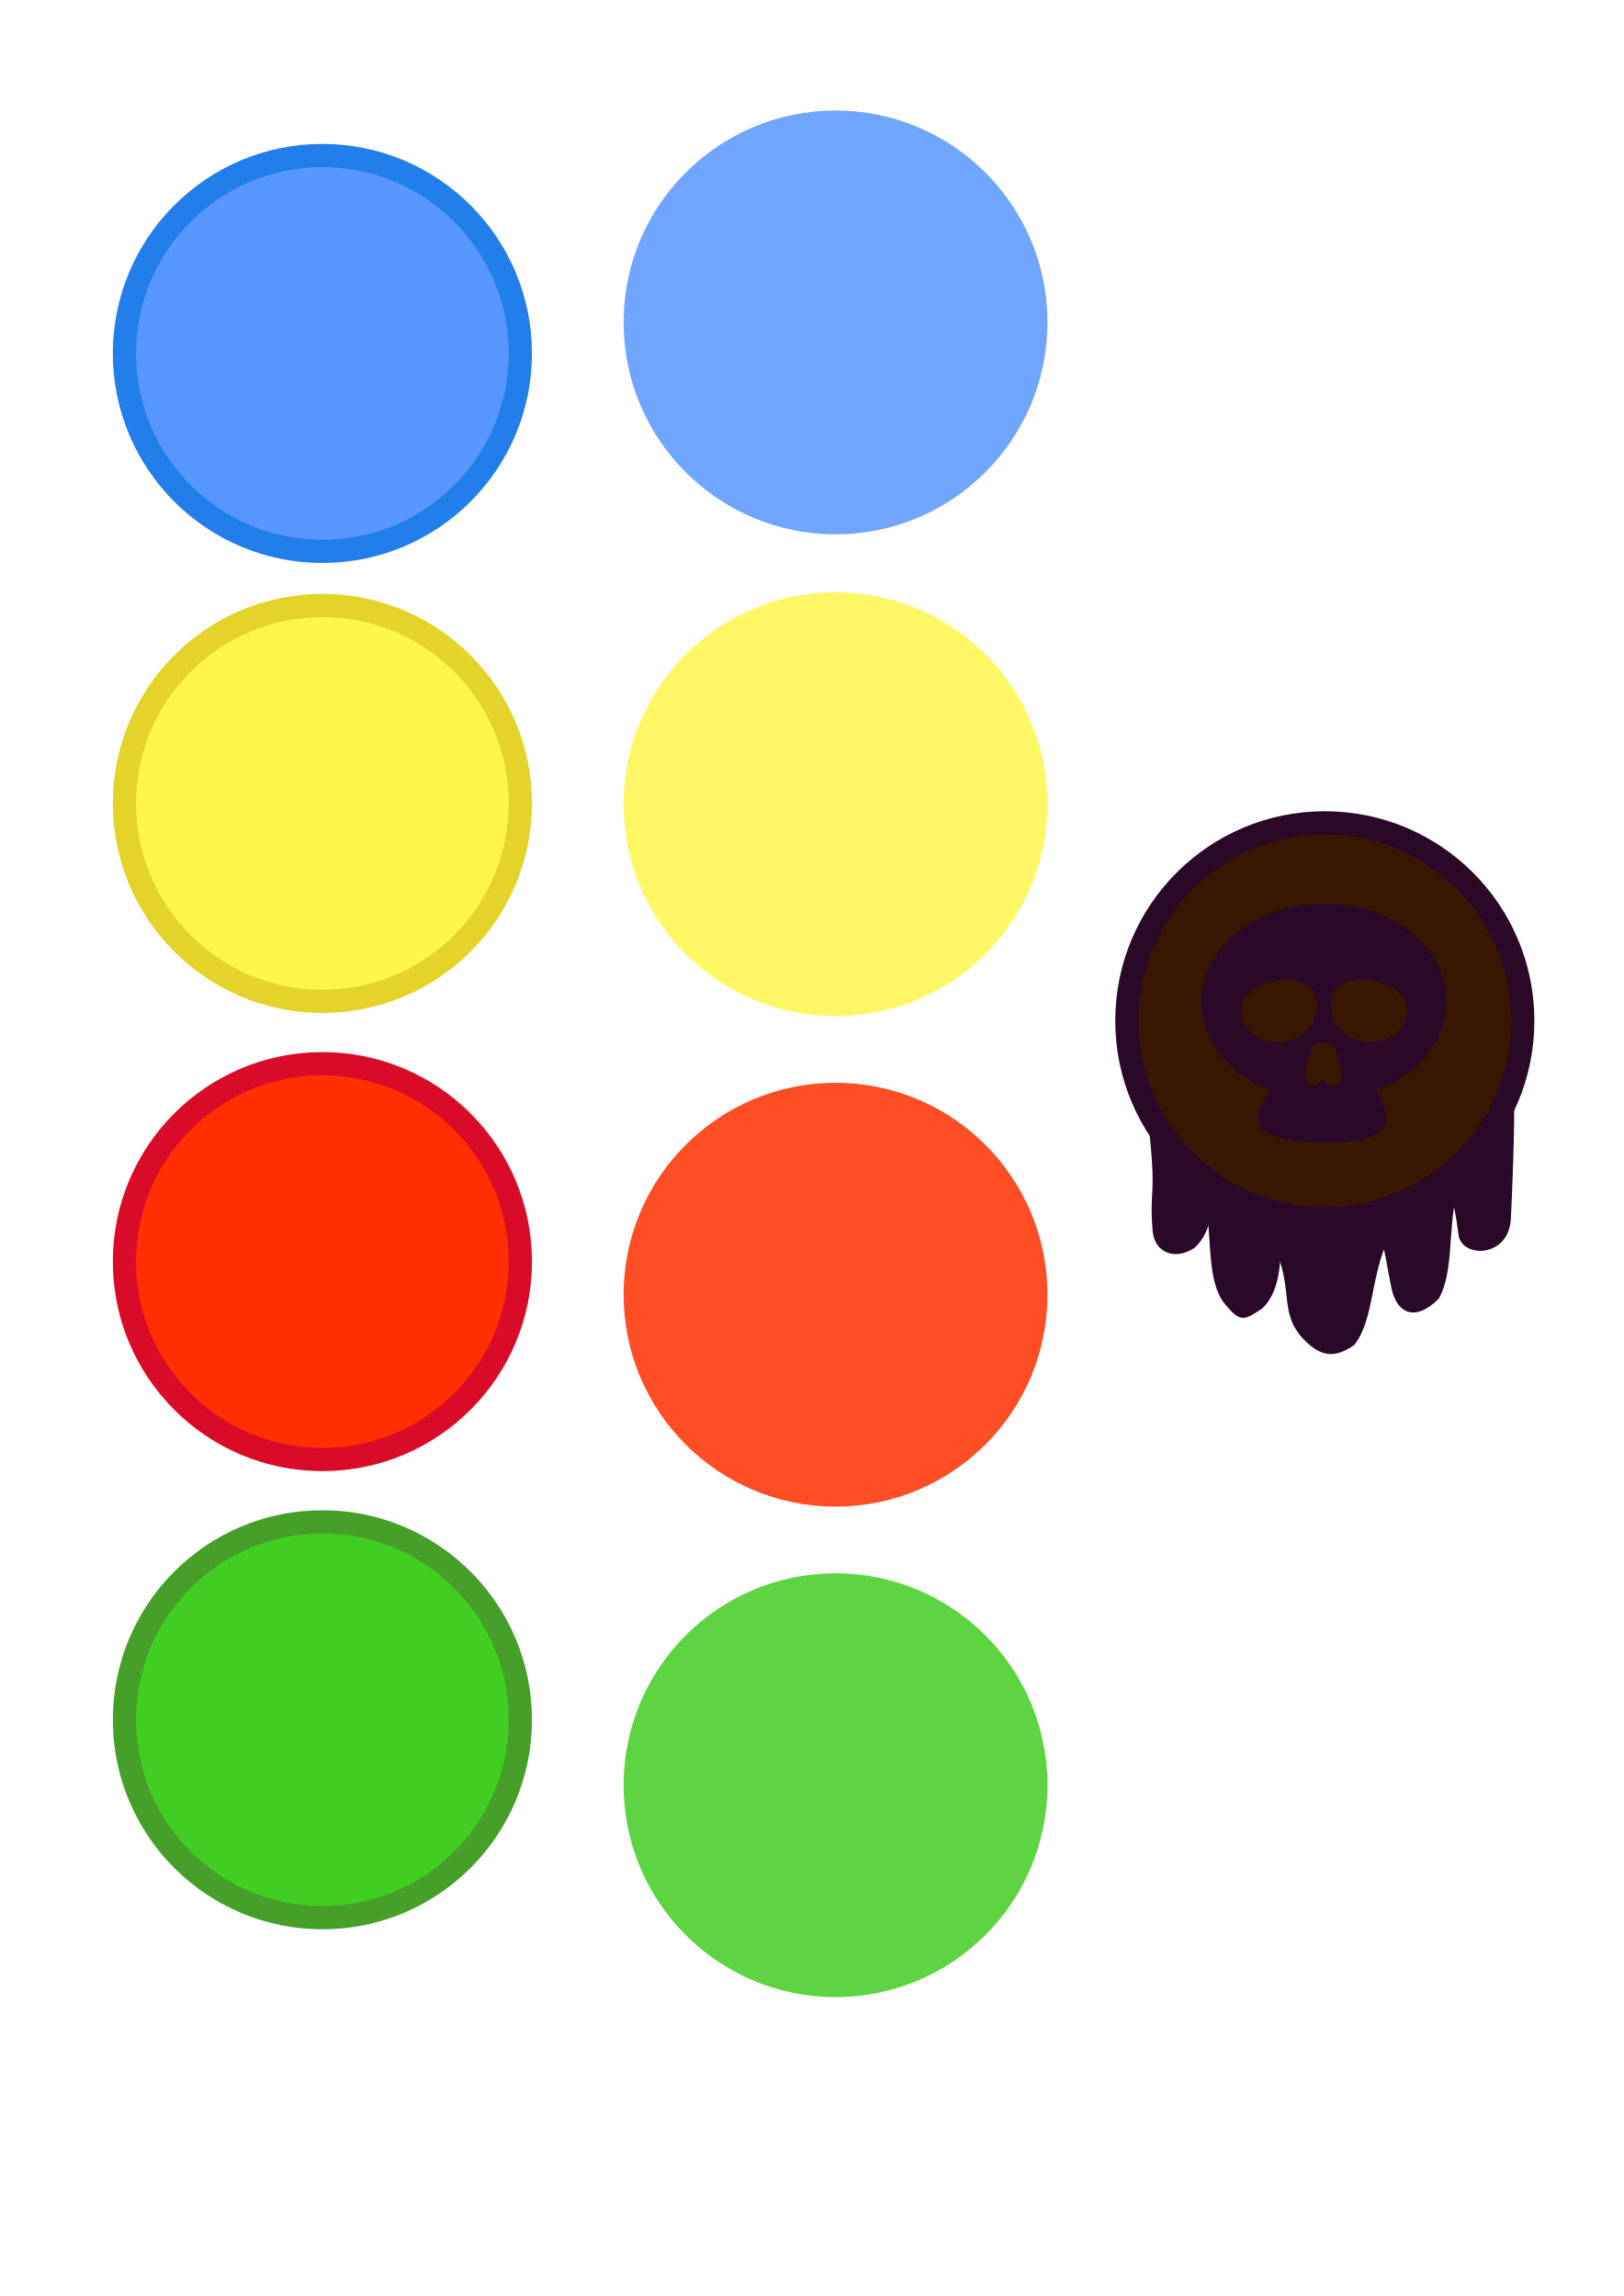
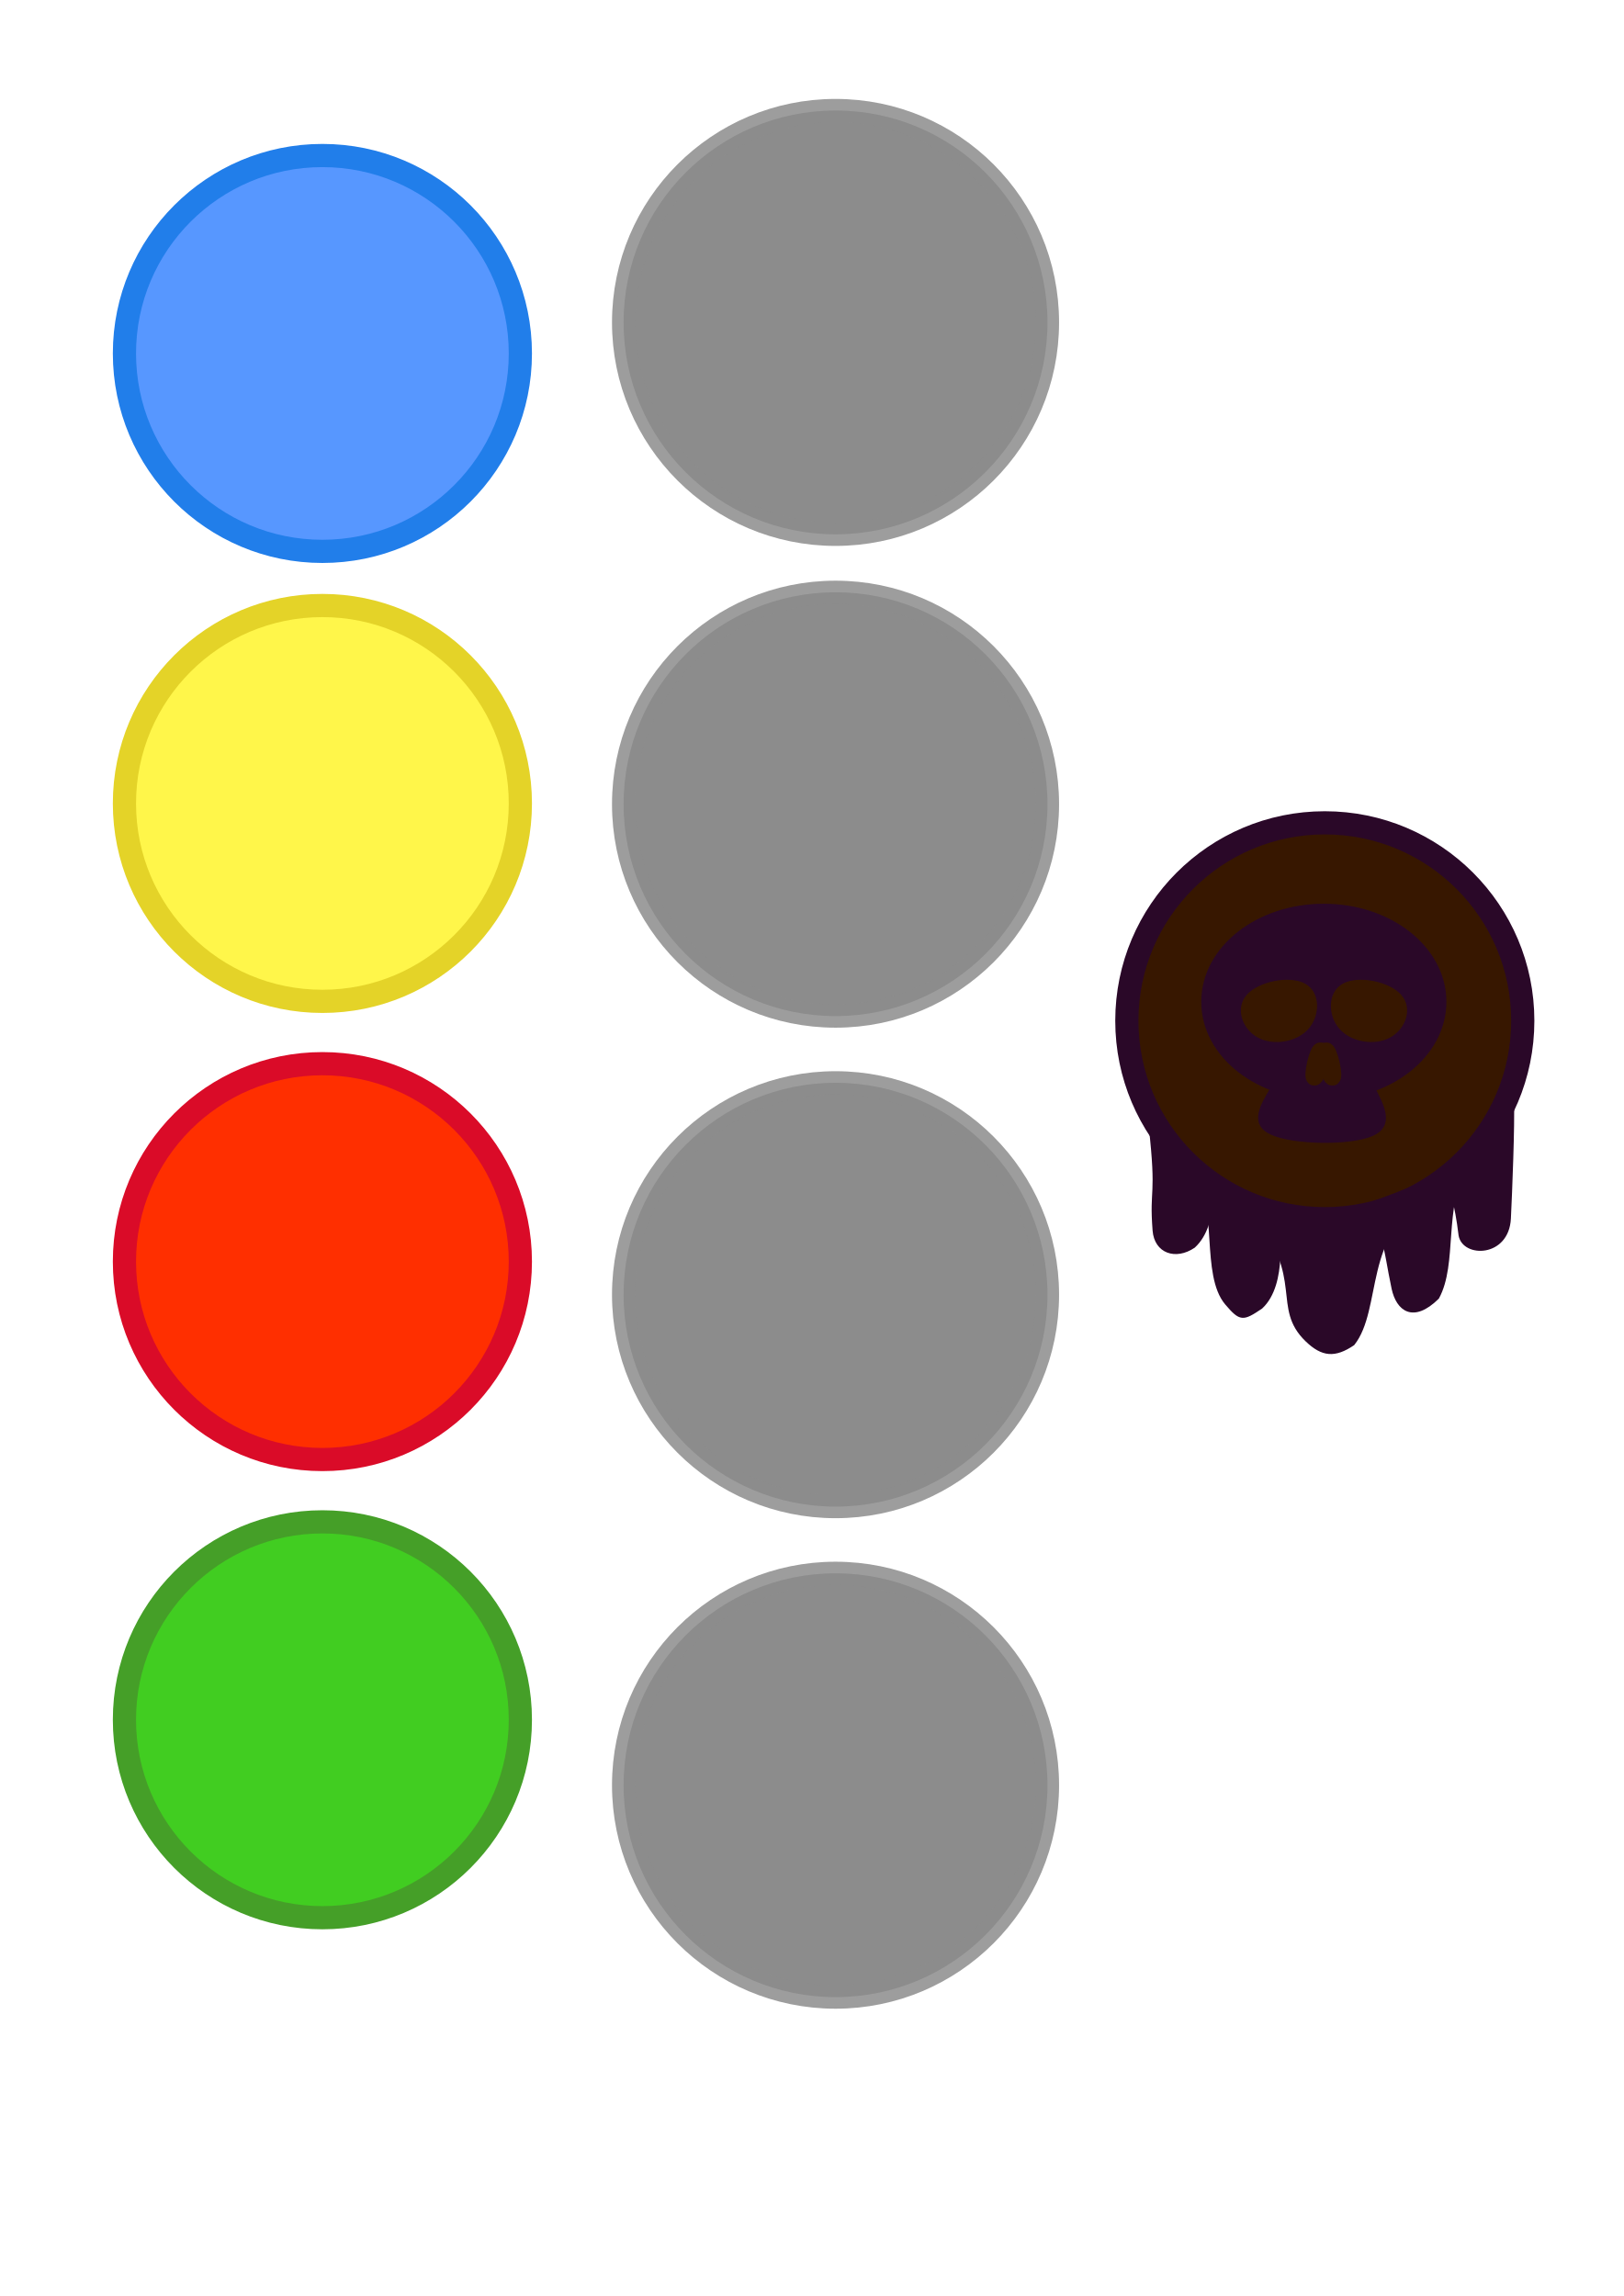
<svg xmlns="http://www.w3.org/2000/svg" width="210mm" height="297mm" viewBox="0 0 210 297" version="1.1" id="svg5">
  <defs id="defs2">
    </defs>
  <g id="layer1">
    <circle style="fill:#5797ff;fill-rule:evenodd;stroke-width:3;fill-opacity:1;stroke:#217eea;stroke-opacity:1;stroke-miterlimit:4;stroke-dasharray:none" id="path31" cx="41.697" cy="45.72" r="25.603" />
    <circle style="fill:#fff64a;fill-rule:evenodd;stroke-width:3;stroke:#e4d328;stroke-opacity:1;fill-opacity:1;stroke-miterlimit:4;stroke-dasharray:none" id="circle113" cx="41.697" cy="103.929" r="25.603" />
    <circle style="fill:#ff2f00;fill-rule:evenodd;stroke-width:3;stroke:#da0b28;stroke-opacity:1;stroke-miterlimit:4;stroke-dasharray:none;fill-opacity:1" id="circle115" cx="41.697" cy="163.195" r="25.603" />
    <circle style="fill:#41cd21;fill-rule:evenodd;stroke-width:3;fill-opacity:1;stroke:#459f28;stroke-opacity:1;stroke-miterlimit:4;stroke-dasharray:none" id="circle117" cx="41.697" cy="222.462" r="25.603" />
-     <circle style="fill:#5797ff;fill-rule:evenodd;stroke-width:0.283;fill-opacity:0.85" id="circle119" cx="108.063" cy="41.707" r="27.411" />
-     <circle style="fill:#fff64a;fill-rule:evenodd;stroke-width:0.283;fill-opacity:0.85" id="circle121" cx="108.063" cy="104.025" r="27.411" />
-     <circle style="fill:#ff2f00;fill-rule:evenodd;stroke-width:0.283;fill-opacity:0.85" id="circle123" cx="108.063" cy="167.476" r="27.411" />
-     <circle style="fill:#41cd21;fill-rule:evenodd;stroke-width:0.283;fill-opacity:0.85" id="circle125" cx="108.063" cy="230.927" r="27.411" />
+     <circle style="fill:#787878;fill-rule:evenodd;stroke-width:3;fill-opacity:0.85;stroke:#8c8c8c;stroke-opacity:0.85;stroke-miterlimit:4;stroke-dasharray:none" id="circle119" cx="108.063" cy="41.707" r="27.411" />
+     <circle style="fill:#787878;fill-rule:evenodd;stroke-width:3;fill-opacity:0.85;stroke:#8c8c8c;stroke-opacity:0.85;stroke-miterlimit:4;stroke-dasharray:none" id="circle121" cx="108.063" cy="104.025" r="27.411" />
+     <circle style="fill:#787878;fill-rule:evenodd;stroke-width:3;fill-opacity:0.85;stroke:#8c8c8c;stroke-opacity:0.85;stroke-miterlimit:4;stroke-dasharray:none" id="circle123" cx="108.063" cy="167.476" r="27.411" />
+     <circle style="fill:#787878;fill-rule:evenodd;stroke-width:3;fill-opacity:0.85;stroke:#8c8c8c;stroke-opacity:0.85;stroke-miterlimit:4;stroke-dasharray:none" id="circle125" cx="108.063" cy="230.927" r="27.411" />
    <circle style="fill:#371700;fill-rule:evenodd;stroke-width:3;stroke:#2a0828;stroke-opacity:1;stroke-miterlimit:4;stroke-dasharray:none;fill-opacity:1" id="circle127" cx="171.343" cy="132.041" r="25.603" />
    <path style="fill:#2a0828;fill-opacity:1;stroke:#2a0828;stroke-width:0.242px;stroke-linecap:butt;stroke-linejoin:miter;stroke-opacity:1" d="m 162.103,157.123 c 6.818,8.15 2.377,12.001 6.856,16.31 2.05,1.972 3.695,2.106 6.098,0.478 3.631,-4.547 1.167,-14.633 9.409,-18.588" id="path14525" />
    <path style="fill:#2a0828;fill-opacity:1;stroke:#2a0828;stroke-width:0.242px;stroke-linecap:butt;stroke-linejoin:miter;stroke-opacity:1" d="m 154.564,152.191 c 3.13,3.534 0.798,12.714 3.997,16.474 1.843,2.166 2.192,2.138 4.595,0.51 3.356,-3.084 2.108,-10.56 2.108,-10.56" id="path15982" />
    <path style="fill:#2a0828;fill-opacity:1;stroke:#2a0828;stroke-width:0.242px;stroke-linecap:butt;stroke-linejoin:miter;stroke-opacity:1" d="m 175.179,156.3 c 3.984,1.657 3.737,4.898 4.925,10.395 0.601,2.78 2.665,4.397 5.891,1.215 2.442,-4.456 0.541,-11.775 3.662,-17.102" id="path15984" />
    <path style="fill:#2a0828;fill-opacity:1;stroke:#2a0828;stroke-width:0.242px;stroke-linecap:butt;stroke-linejoin:miter;stroke-opacity:1" d="m 148.684,145.655 c 1.058,9.43 0.063,7.801 0.506,13.519 0.22,2.836 2.852,3.752 5.255,2.124 3.356,-3.084 2.101,-9.701 2.101,-9.701" id="path17302" />
    <path style="fill:#2a0828;fill-opacity:1;stroke:#2a0828;stroke-width:0.228px;stroke-linecap:butt;stroke-linejoin:miter;stroke-opacity:1" d="m 195.695,142.486 c 0.123,2.777 -0.234,11.899 -0.399,15.14 -0.252,4.947 -6.021,4.992 -6.535,2.193 -0.515,-4.313 -1.251,-6.063 -1.251,-6.063" id="path17304" />
    <ellipse style="fill:#2a0828;fill-opacity:1;stroke:#2a0828;stroke-width:3;stroke-miterlimit:4;stroke-dasharray:none;stroke-opacity:1" id="path25920" ry="11.186" rx="14.354" cy="129.587" cx="171.216" />
    <path style="fill:#371700;fill-opacity:1;stroke:#371700;stroke-width:0.173px;stroke-linecap:butt;stroke-linejoin:miter;stroke-opacity:1" d="m 161.317,128.739 c 1.511,-1.703 5.472,-2.501 7.432,-1.425 1.96,1.076 1.92,4.026 0.409,5.729 -1.511,1.703 -4.492,2.159 -6.452,1.083 -1.96,-1.076 -2.9,-3.684 -1.389,-5.388 z" id="path26583" />
    <path style="fill:#371700;fill-opacity:1;stroke:#371700;stroke-width:0.173px;stroke-linecap:butt;stroke-linejoin:miter;stroke-opacity:1" d="m 181.154,128.739 c -1.511,-1.703 -5.472,-2.501 -7.432,-1.425 -1.96,1.076 -1.92,4.026 -0.409,5.729 1.511,1.703 4.492,2.159 6.452,1.083 1.96,-1.076 2.9,-3.684 1.389,-5.388 z" id="path26789" />
    <ellipse style="fill:#371700;fill-opacity:1;stroke:#371700;stroke-width:2.073;stroke-miterlimit:4;stroke-dasharray:none;stroke-opacity:1" id="path27044" cx="197.104" cy="95.648" rx="0.315" ry="1.808" transform="matrix(0.974218,0.2256085,-0.2262172,0.9740769,0,0)" />
    <ellipse style="fill:#371700;fill-opacity:1;stroke:#371700;stroke-width:2.073;stroke-miterlimit:4;stroke-dasharray:none;stroke-opacity:1" id="ellipse27126" cx="-136.331" cy="172.876" rx="0.315" ry="1.808" transform="matrix(-0.974218,0.2256085,0.2262172,0.9740769,0,0)" />
    <path style="fill:#2a0828;fill-opacity:1;stroke:#2a0828;stroke-width:0.265px;stroke-linecap:butt;stroke-linejoin:miter;stroke-opacity:1" d="m 164.556,140.579 c -1.466,2.414 -2.931,4.828 -0.075,6.099 2.856,1.272 10.033,1.401 12.932,0.173 2.899,-1.228 1.52,-3.815 0.14,-6.401" id="path27837" />
  </g>
</svg>
